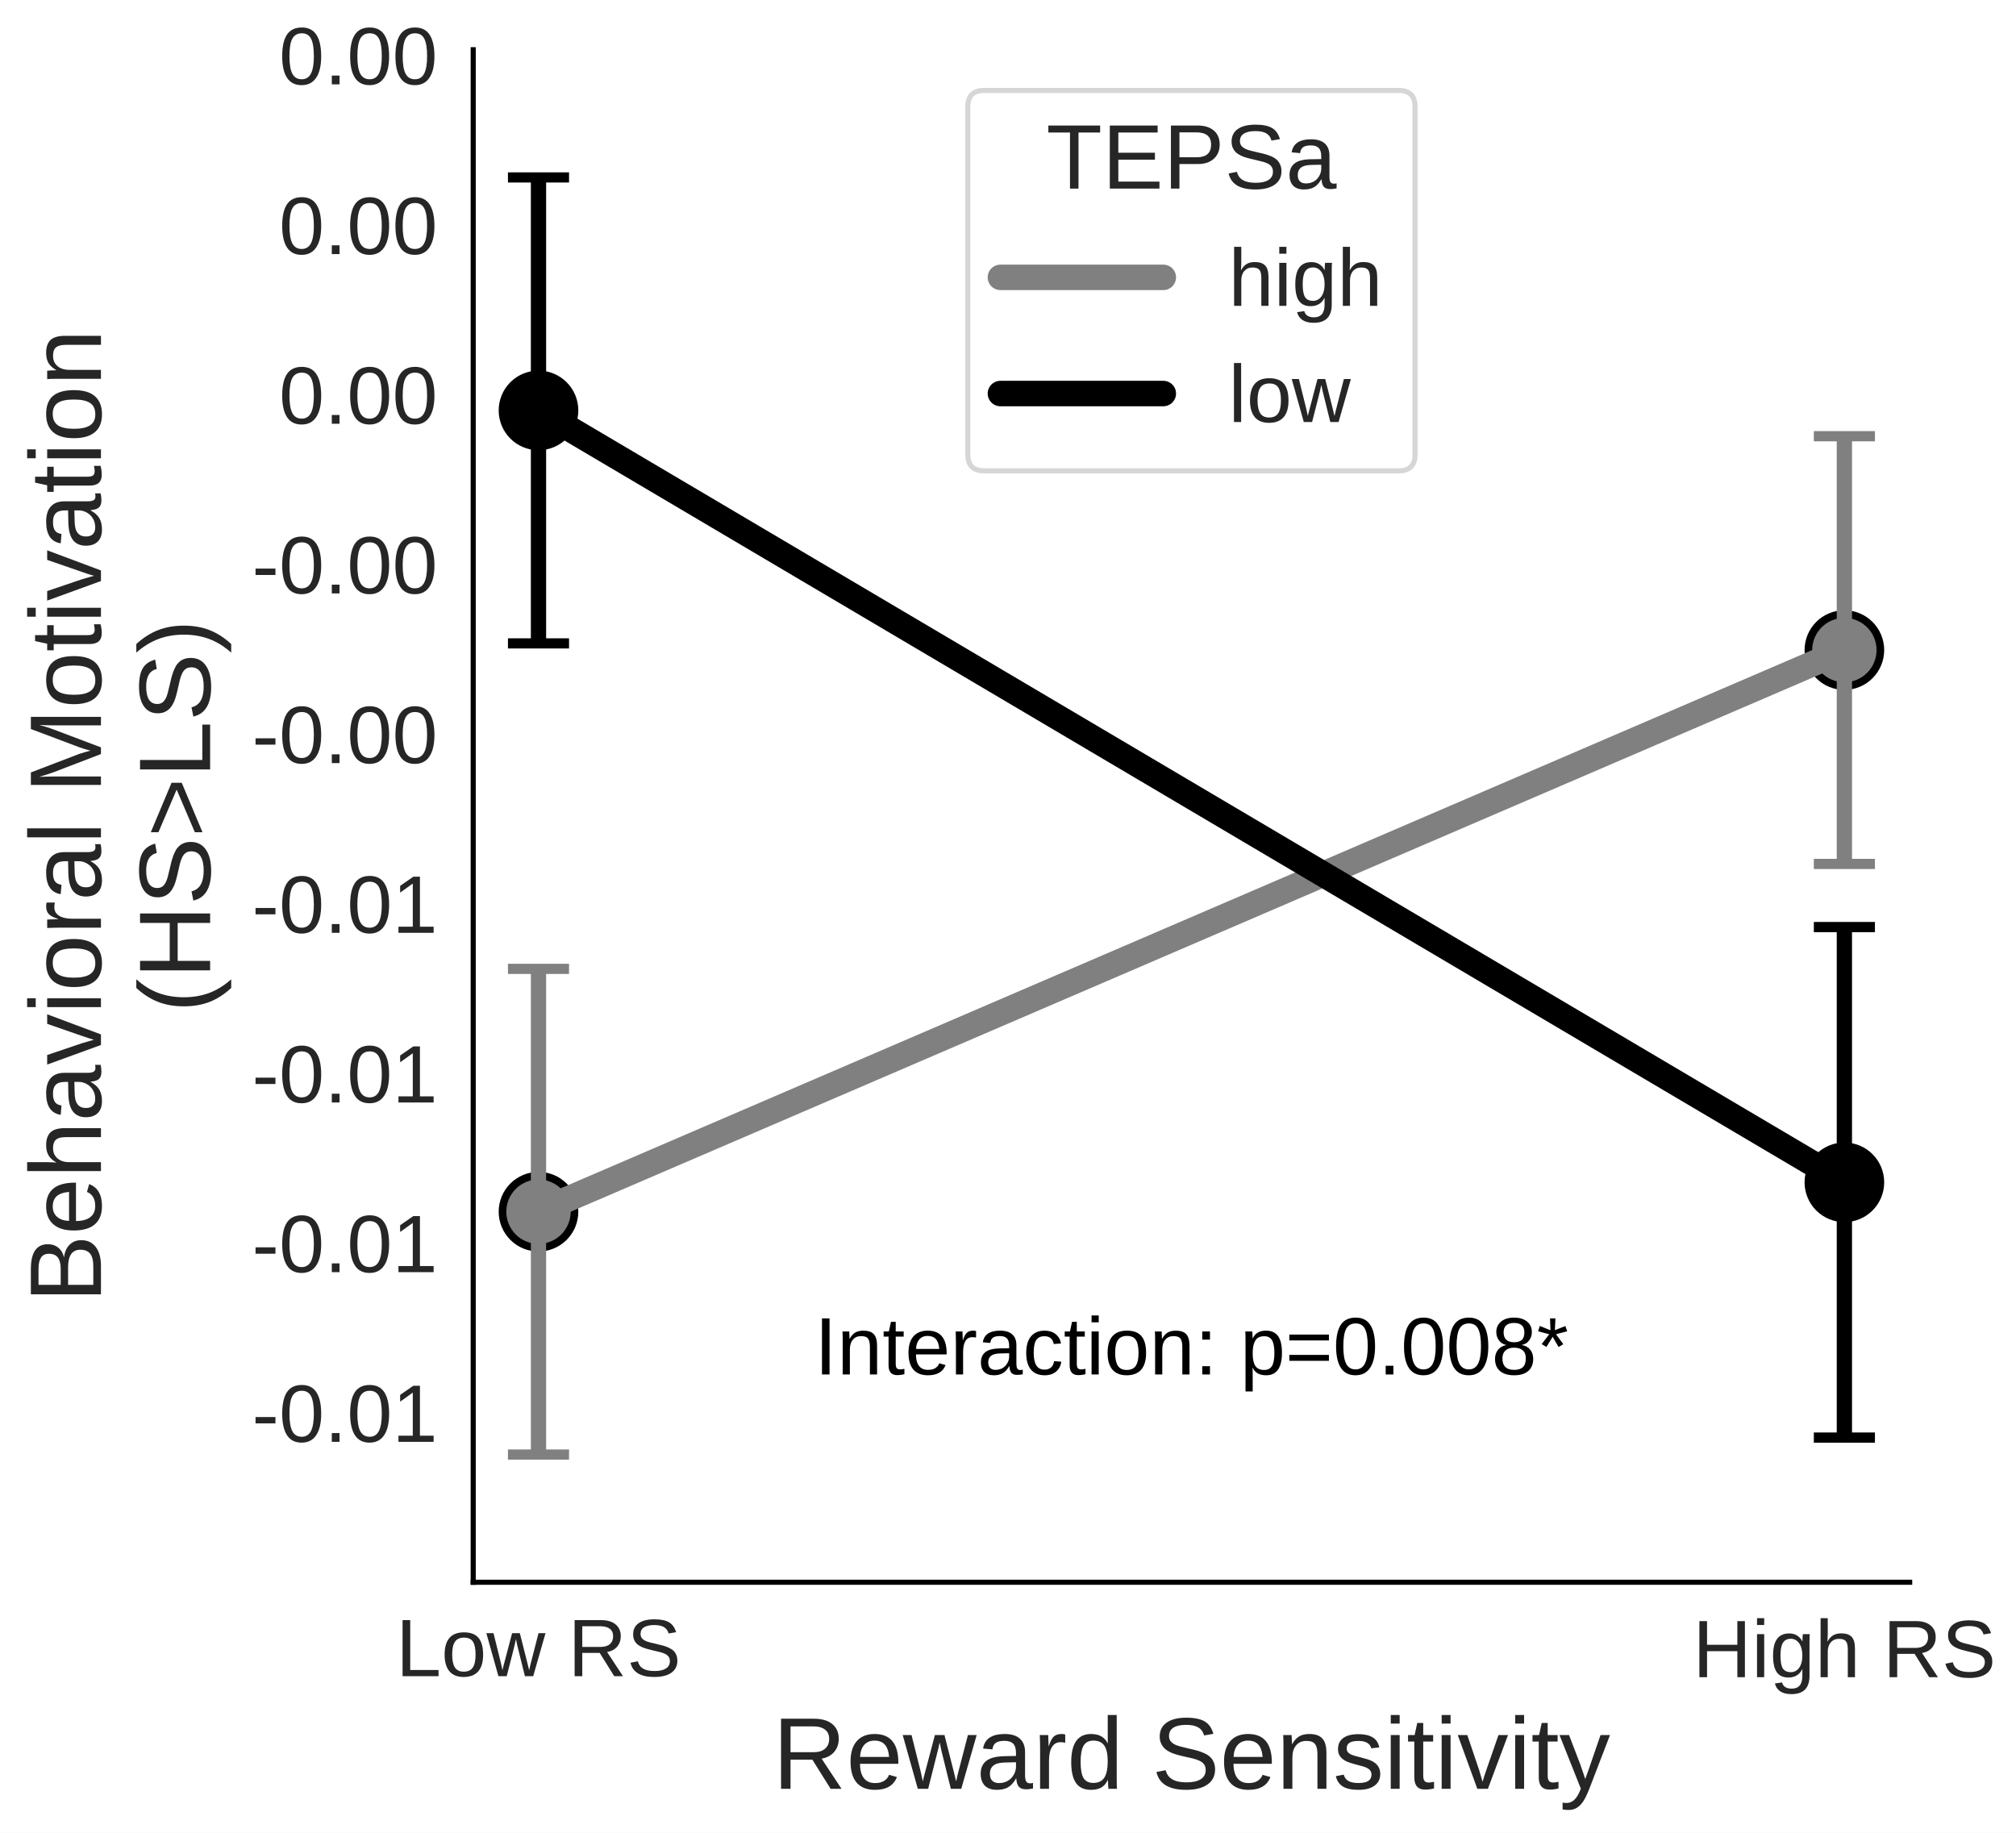
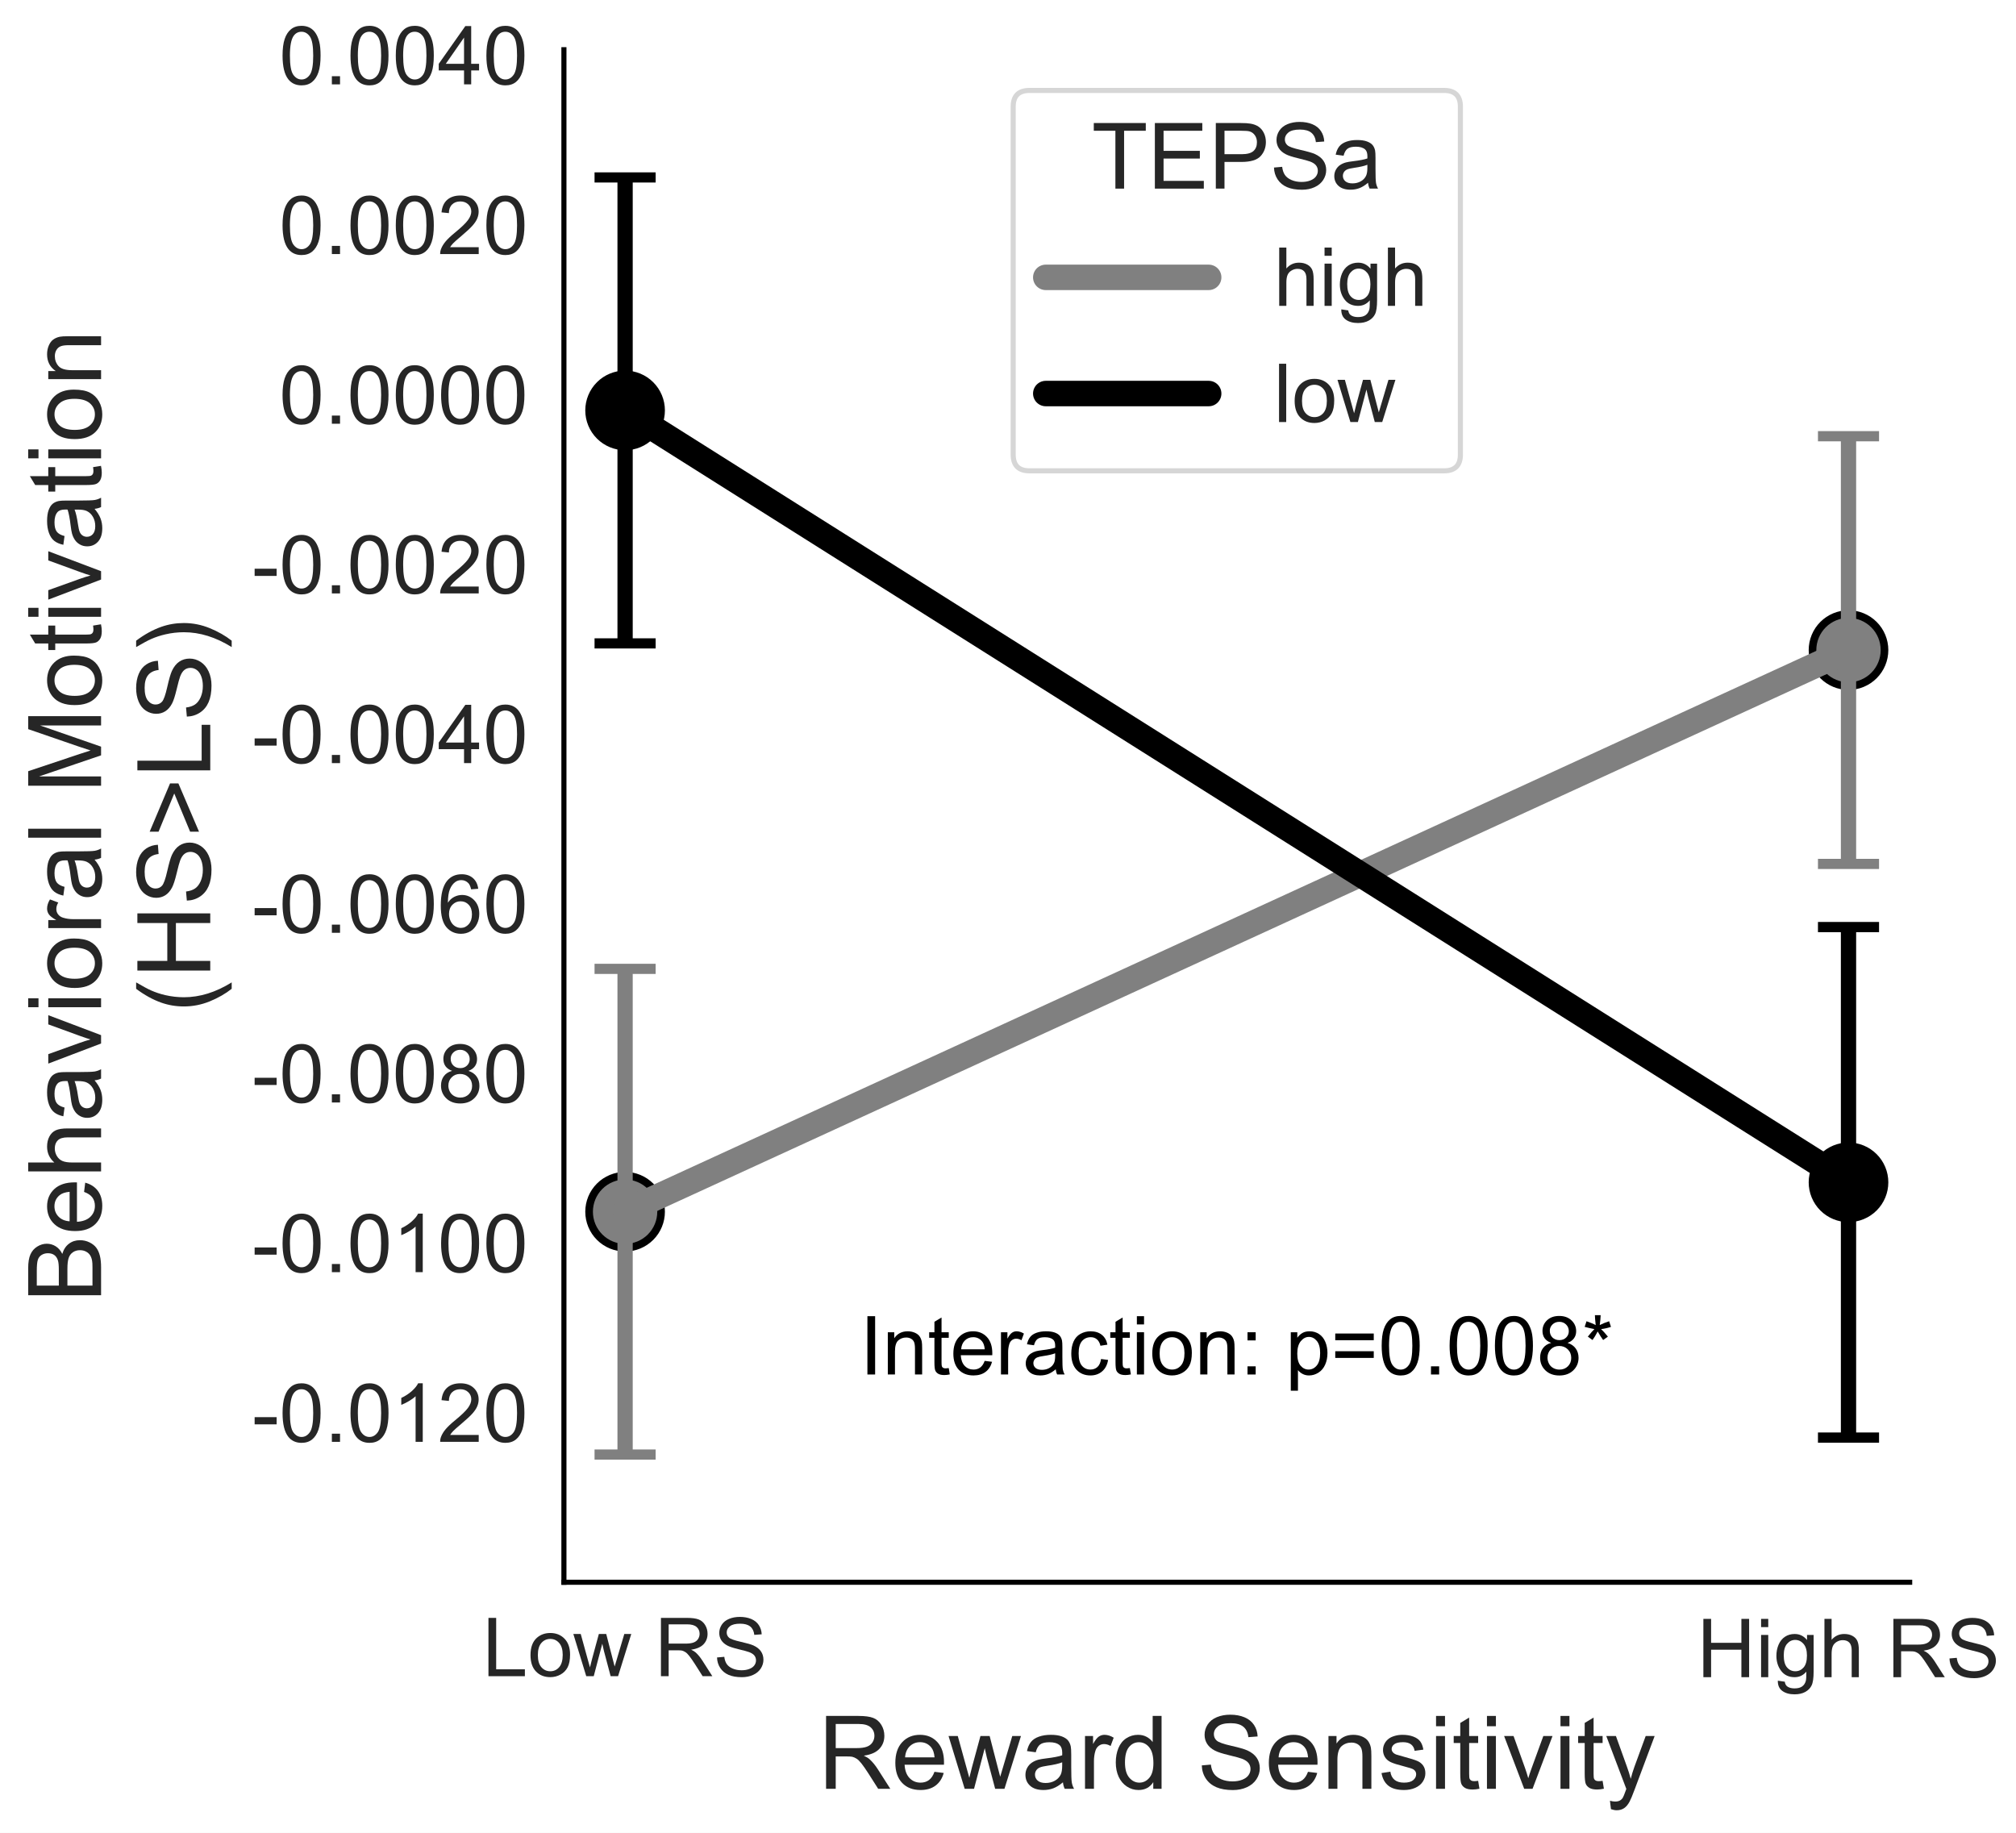
<svg xmlns="http://www.w3.org/2000/svg" xmlns:xlink="http://www.w3.org/1999/xlink" width="396pt" height="360pt" viewBox="0 0 396 360" version="1.1">
  <defs>
    <style type="text/css">*{stroke-linejoin: round; stroke-linecap: butt}</style>
  </defs>
  <g id="figure_1">
    <g id="patch_1">
      <path d="M 0 360  L 396 360  L 396 0  L 0 0  z " style="fill: #ffffff" />
    </g>
    <g id="axes_1">
      <g id="patch_2">
-         <path d="M 92.95 310.79  L 375.115 310.79  L 375.115 9.765  L 92.95 9.765  z " style="fill: #ffffff" />
+         <path d="M 110.77 310.79  L 375.115 310.79  L 375.115 9.765  L 110.77 9.765  z " style="fill: #ffffff" />
      </g>
      <g id="matplotlib.axis_1">
        <g id="xtick_1">
          <g id="text_1">
-             <text style="fill: #262626; font: 16px 'Arial', 'DejaVu Sans', 'Liberation Sans', 'Bitstream Vera Sans', sans-serif; text-anchor: middle" x="105.776" y="329.243" transform="rotate(-0 105.7757 329.2425)">Low RS</text>
+             <g style="fill: #262626" transform="translate(94.77443 329.2425) scale(0.16 -0.16)">
+               <defs>
+                 <path id="ArialMT-4c" d="M 469 0  L 469 4581  L 1075 4581  L 1075 541  L 3331 541  L 3331 0  L 469 0  z " transform="scale(0.015625)" />
+                 <path id="ArialMT-6f" d="M 213 1659  Q 213 2581 725 3025  Q 1153 3394 1769 3394  Q 2453 3394 2887 2945  Q 3322 2497 3322 1706  Q 3322 1066 3130 698  Q 2938 331 2570 128  Q 2203 -75 1769 -75  Q 1072 -75 642 372  Q 213 819 213 1659  z M 791 1659  Q 791 1022 1069 705  Q 1347 388 1769 388  Q 2188 388 2466 706  Q 2744 1025 2744 1678  Q 2744 2294 2464 2611  Q 2184 2928 1769 2928  Q 1347 2928 1069 2612  Q 791 2297 791 1659  z " transform="scale(0.015625)" />
+                 <path id="ArialMT-77" d="M 1034 0  L 19 3319  L 600 3319  L 1128 1403  L 1325 691  Q 1338 744 1497 1375  L 2025 3319  L 2603 3319  L 3100 1394  L 3266 759  L 3456 1400  L 4025 3319  L 4572 3319  L 3534 0  L 2950 0  L 2422 1988  L 2294 2553  L 1622 0  L 1034 0  z " transform="scale(0.015625)" />
+                 <path id="ArialMT-20" transform="scale(0.015625)" />
+                 <path id="ArialMT-52" d="M 503 0  L 503 4581  L 2534 4581  Q 3147 4581 3465 4457  Q 3784 4334 3975 4021  Q 4166 3709 4166 3331  Q 4166 2844 3850 2509  Q 3534 2175 2875 2084  Q 3116 1969 3241 1856  Q 3506 1613 3744 1247  L 4541 0  L 3778 0  L 3172 953  Q 2906 1366 2734 1584  Q 2563 1803 2427 1890  Q 2291 1978 2150 2013  Q 2047 2034 1813 2034  L 1109 2034  L 1109 0  L 503 0  z M 1109 2559  L 2413 2559  Q 2828 2559 3062 2645  Q 3297 2731 3419 2920  Q 3541 3109 3541 3331  Q 3541 3656 3305 3865  Q 3069 4075 2559 4075  L 1109 4075  L 1109 2559  z " transform="scale(0.015625)" />
+                 <path id="ArialMT-53" d="M 288 1472  L 859 1522  Q 900 1178 1048 958  Q 1197 738 1509 602  Q 1822 466 2213 466  Q 2559 466 2825 569  Q 3091 672 3220 851  Q 3350 1031 3350 1244  Q 3350 1459 3225 1620  Q 3100 1781 2813 1891  Q 2628 1963 1997 2114  Q 1366 2266 1113 2400  Q 784 2572 623 2826  Q 463 3081 463 3397  Q 463 3744 659 4045  Q 856 4347 1234 4503  Q 1613 4659 2075 4659  Q 2584 4659 2973 4495  Q 3363 4331 3572 4012  Q 3781 3694 3797 3291  L 3216 3247  Q 3169 3681 2898 3903  Q 2628 4125 2100 4125  Q 1550 4125 1298 3923  Q 1047 3722 1047 3438  Q 1047 3191 1225 3031  Q 1400 2872 2139 2705  Q 2878 2538 3153 2413  Q 3553 2228 3743 1945  Q 3934 1663 3934 1294  Q 3934 928 3725 604  Q 3516 281 3123 101  Q 2731 -78 2241 -78  Q 1619 -78 1198 103  Q 778 284 539 648  Q 300 1013 288 1472  z " transform="scale(0.015625)" />
+               </defs>
+               <use xlink:href="#ArialMT-4c" />
+               <use xlink:href="#ArialMT-6f" x="55.615" />
+               <use xlink:href="#ArialMT-77" x="111.23" />
+               <use xlink:href="#ArialMT-20" x="183.447" />
+               <use xlink:href="#ArialMT-52" x="211.23" />
+               <use xlink:href="#ArialMT-53" x="283.447" />
+             </g>
          </g>
        </g>
        <g id="xtick_2">
          <g id="text_2">
-             <text style="fill: #262626; font: 16px 'Arial', 'DejaVu Sans', 'Liberation Sans', 'Bitstream Vera Sans', sans-serif; text-anchor: middle" x="362.289" y="329.438" transform="rotate(-0 362.2893 329.4375)">High RS</text>
+             <g style="fill: #262626" transform="translate(333.3106 329.4375) scale(0.16 -0.16)">
+               <defs>
+                 <path id="ArialMT-48" d="M 513 0  L 513 4581  L 1119 4581  L 1119 2700  L 3500 2700  L 3500 4581  L 4106 4581  L 4106 0  L 3500 0  L 3500 2159  L 1119 2159  L 1119 0  L 513 0  z " transform="scale(0.015625)" />
+                 <path id="ArialMT-69" d="M 425 3934  L 425 4581  L 988 4581  L 988 3934  L 425 3934  z M 425 0  L 425 3319  L 988 3319  L 988 0  L 425 0  z " transform="scale(0.015625)" />
+                 <path id="ArialMT-67" d="M 319 -275  L 866 -356  Q 900 -609 1056 -725  Q 1266 -881 1628 -881  Q 2019 -881 2231 -725  Q 2444 -569 2519 -288  Q 2563 -116 2559 434  Q 2191 0 1641 0  Q 956 0 581 494  Q 206 988 206 1678  Q 206 2153 378 2554  Q 550 2956 876 3175  Q 1203 3394 1644 3394  Q 2231 3394 2613 2919  L 2613 3319  L 3131 3319  L 3131 450  Q 3131 -325 2973 -648  Q 2816 -972 2473 -1159  Q 2131 -1347 1631 -1347  Q 1038 -1347 672 -1080  Q 306 -813 319 -275  z M 784 1719  Q 784 1066 1043 766  Q 1303 466 1694 466  Q 2081 466 2343 764  Q 2606 1063 2606 1700  Q 2606 2309 2336 2618  Q 2066 2928 1684 2928  Q 1309 2928 1046 2623  Q 784 2319 784 1719  z " transform="scale(0.015625)" />
+                 <path id="ArialMT-68" d="M 422 0  L 422 4581  L 984 4581  L 984 2938  Q 1378 3394 1978 3394  Q 2347 3394 2619 3248  Q 2891 3103 3008 2847  Q 3125 2591 3125 2103  L 3125 0  L 2563 0  L 2563 2103  Q 2563 2525 2380 2717  Q 2197 2909 1863 2909  Q 1613 2909 1392 2779  Q 1172 2650 1078 2428  Q 984 2206 984 1816  L 984 0  L 422 0  z " transform="scale(0.015625)" />
+               </defs>
+               <use xlink:href="#ArialMT-48" />
+               <use xlink:href="#ArialMT-69" x="72.217" />
+               <use xlink:href="#ArialMT-67" x="94.434" />
+               <use xlink:href="#ArialMT-68" x="150.049" />
+               <use xlink:href="#ArialMT-20" x="205.664" />
+               <use xlink:href="#ArialMT-52" x="233.447" />
+               <use xlink:href="#ArialMT-53" x="305.664" />
+             </g>
          </g>
        </g>
        <g id="text_3">
-           <text style="fill: #262626; font: 20px 'Arial', 'DejaVu Sans', 'Liberation Sans', 'Bitstream Vera Sans', sans-serif; text-anchor: middle" x="234.032" y="351.364" transform="rotate(-0 234.0325 351.3644)">Reward Sensitivity</text>
+           <g style="fill: #262626" transform="translate(160.6941 351.3644) scale(0.2 -0.2)">
+             <defs>
+               <path id="ArialMT-65" d="M 2694 1069  L 3275 997  Q 3138 488 2766 206  Q 2394 -75 1816 -75  Q 1088 -75 661 373  Q 234 822 234 1631  Q 234 2469 665 2931  Q 1097 3394 1784 3394  Q 2450 3394 2872 2941  Q 3294 2488 3294 1666  Q 3294 1616 3291 1516  L 816 1516  Q 847 969 1125 678  Q 1403 388 1819 388  Q 2128 388 2347 550  Q 2566 713 2694 1069  z M 847 1978  L 2700 1978  Q 2663 2397 2488 2606  Q 2219 2931 1791 2931  Q 1403 2931 1139 2672  Q 875 2413 847 1978  z " transform="scale(0.015625)" />
+               <path id="ArialMT-61" d="M 2588 409  Q 2275 144 1986 34  Q 1697 -75 1366 -75  Q 819 -75 525 192  Q 231 459 231 875  Q 231 1119 342 1320  Q 453 1522 633 1644  Q 813 1766 1038 1828  Q 1203 1872 1538 1913  Q 2219 1994 2541 2106  Q 2544 2222 2544 2253  Q 2544 2597 2384 2738  Q 2169 2928 1744 2928  Q 1347 2928 1158 2789  Q 969 2650 878 2297  L 328 2372  Q 403 2725 575 2942  Q 747 3159 1072 3276  Q 1397 3394 1825 3394  Q 2250 3394 2515 3294  Q 2781 3194 2906 3042  Q 3031 2891 3081 2659  Q 3109 2516 3109 2141  L 3109 1391  Q 3109 606 3145 398  Q 3181 191 3288 0  L 2700 0  Q 2613 175 2588 409  z M 2541 1666  Q 2234 1541 1622 1453  Q 1275 1403 1131 1340  Q 988 1278 909 1158  Q 831 1038 831 891  Q 831 666 1001 516  Q 1172 366 1500 366  Q 1825 366 2078 508  Q 2331 650 2450 897  Q 2541 1088 2541 1459  L 2541 1666  z " transform="scale(0.015625)" />
+               <path id="ArialMT-72" d="M 416 0  L 416 3319  L 922 3319  L 922 2816  Q 1116 3169 1280 3281  Q 1444 3394 1641 3394  Q 1925 3394 2219 3213  L 2025 2691  Q 1819 2813 1613 2813  Q 1428 2813 1281 2702  Q 1134 2591 1072 2394  Q 978 2094 978 1738  L 978 0  L 416 0  z " transform="scale(0.015625)" />
+               <path id="ArialMT-64" d="M 2575 0  L 2575 419  Q 2259 -75 1647 -75  Q 1250 -75 917 144  Q 584 363 401 755  Q 219 1147 219 1656  Q 219 2153 384 2558  Q 550 2963 881 3178  Q 1213 3394 1622 3394  Q 1922 3394 2156 3267  Q 2391 3141 2538 2938  L 2538 4581  L 3097 4581  L 3097 0  L 2575 0  z M 797 1656  Q 797 1019 1065 703  Q 1334 388 1700 388  Q 2069 388 2326 689  Q 2584 991 2584 1609  Q 2584 2291 2321 2609  Q 2059 2928 1675 2928  Q 1300 2928 1048 2622  Q 797 2316 797 1656  z " transform="scale(0.015625)" />
+               <path id="ArialMT-6e" d="M 422 0  L 422 3319  L 928 3319  L 928 2847  Q 1294 3394 1984 3394  Q 2284 3394 2536 3286  Q 2788 3178 2913 3003  Q 3038 2828 3088 2588  Q 3119 2431 3119 2041  L 3119 0  L 2556 0  L 2556 2019  Q 2556 2363 2490 2533  Q 2425 2703 2258 2804  Q 2091 2906 1866 2906  Q 1506 2906 1245 2678  Q 984 2450 984 1813  L 984 0  L 422 0  z " transform="scale(0.015625)" />
+               <path id="ArialMT-73" d="M 197 991  L 753 1078  Q 800 744 1014 566  Q 1228 388 1613 388  Q 2000 388 2187 545  Q 2375 703 2375 916  Q 2375 1106 2209 1216  Q 2094 1291 1634 1406  Q 1016 1563 777 1677  Q 538 1791 414 1992  Q 291 2194 291 2438  Q 291 2659 392 2848  Q 494 3038 669 3163  Q 800 3259 1026 3326  Q 1253 3394 1513 3394  Q 1903 3394 2198 3281  Q 2494 3169 2634 2976  Q 2775 2784 2828 2463  L 2278 2388  Q 2241 2644 2061 2787  Q 1881 2931 1553 2931  Q 1166 2931 1000 2803  Q 834 2675 834 2503  Q 834 2394 903 2306  Q 972 2216 1119 2156  Q 1203 2125 1616 2013  Q 2213 1853 2448 1751  Q 2684 1650 2818 1456  Q 2953 1263 2953 975  Q 2953 694 2789 445  Q 2625 197 2315 61  Q 2006 -75 1616 -75  Q 969 -75 630 194  Q 291 463 197 991  z " transform="scale(0.015625)" />
+               <path id="ArialMT-74" d="M 1650 503  L 1731 6  Q 1494 -44 1306 -44  Q 1000 -44 831 53  Q 663 150 594 308  Q 525 466 525 972  L 525 2881  L 113 2881  L 113 3319  L 525 3319  L 525 4141  L 1084 4478  L 1084 3319  L 1650 3319  L 1650 2881  L 1084 2881  L 1084 941  Q 1084 700 1114 631  Q 1144 563 1211 522  Q 1278 481 1403 481  Q 1497 481 1650 503  z " transform="scale(0.015625)" />
+               <path id="ArialMT-76" d="M 1344 0  L 81 3319  L 675 3319  L 1388 1331  Q 1503 1009 1600 663  Q 1675 925 1809 1294  L 2547 3319  L 3125 3319  L 1869 0  L 1344 0  z " transform="scale(0.015625)" />
+               <path id="ArialMT-79" d="M 397 -1278  L 334 -750  Q 519 -800 656 -800  Q 844 -800 956 -737  Q 1069 -675 1141 -563  Q 1194 -478 1313 -144  Q 1328 -97 1363 -6  L 103 3319  L 709 3319  L 1400 1397  Q 1534 1031 1641 628  Q 1738 1016 1872 1384  L 2581 3319  L 3144 3319  L 1881 -56  Q 1678 -603 1566 -809  Q 1416 -1088 1222 -1217  Q 1028 -1347 759 -1347  Q 597 -1347 397 -1278  z " transform="scale(0.015625)" />
+             </defs>
+             <use xlink:href="#ArialMT-52" />
+             <use xlink:href="#ArialMT-65" x="72.217" />
+             <use xlink:href="#ArialMT-77" x="127.832" />
+             <use xlink:href="#ArialMT-61" x="200.049" />
+             <use xlink:href="#ArialMT-72" x="255.664" />
+             <use xlink:href="#ArialMT-64" x="288.965" />
+             <use xlink:href="#ArialMT-20" x="344.58" />
+             <use xlink:href="#ArialMT-53" x="372.363" />
+             <use xlink:href="#ArialMT-65" x="439.062" />
+             <use xlink:href="#ArialMT-6e" x="494.678" />
+             <use xlink:href="#ArialMT-73" x="550.293" />
+             <use xlink:href="#ArialMT-69" x="600.293" />
+             <use xlink:href="#ArialMT-74" x="622.51" />
+             <use xlink:href="#ArialMT-69" x="650.293" />
+             <use xlink:href="#ArialMT-76" x="672.51" />
+             <use xlink:href="#ArialMT-69" x="722.51" />
+             <use xlink:href="#ArialMT-74" x="744.727" />
+             <use xlink:href="#ArialMT-79" x="772.51" />
+           </g>
        </g>
      </g>
      <g id="matplotlib.axis_2">
        <g id="ytick_1">
          <g id="text_4">
-             <text style="fill: #262626; font: 16px 'Arial', 'DejaVu Sans', 'Liberation Sans', 'Bitstream Vera Sans', sans-serif; text-anchor: end" x="85.95" y="283.212" transform="rotate(-0 85.95 283.2122)">-0.01</text>
+             <g style="fill: #262626" transform="translate(49.51 283.2122) scale(0.16 -0.16)">
+               <defs>
+                 <path id="ArialMT-2d" d="M 203 1375  L 203 1941  L 1931 1941  L 1931 1375  L 203 1375  z " transform="scale(0.015625)" />
+                 <path id="ArialMT-30" d="M 266 2259  Q 266 3072 433 3567  Q 600 4063 929 4331  Q 1259 4600 1759 4600  Q 2128 4600 2406 4451  Q 2684 4303 2865 4023  Q 3047 3744 3150 3342  Q 3253 2941 3253 2259  Q 3253 1453 3087 958  Q 2922 463 2592 192  Q 2263 -78 1759 -78  Q 1097 -78 719 397  Q 266 969 266 2259  z M 844 2259  Q 844 1131 1108 757  Q 1372 384 1759 384  Q 2147 384 2411 759  Q 2675 1134 2675 2259  Q 2675 3391 2411 3762  Q 2147 4134 1753 4134  Q 1366 4134 1134 3806  Q 844 3388 844 2259  z " transform="scale(0.015625)" />
+                 <path id="ArialMT-2e" d="M 581 0  L 581 641  L 1222 641  L 1222 0  L 581 0  z " transform="scale(0.015625)" />
+                 <path id="ArialMT-31" d="M 2384 0  L 1822 0  L 1822 3584  Q 1619 3391 1289 3197  Q 959 3003 697 2906  L 697 3450  Q 1169 3672 1522 3987  Q 1875 4303 2022 4600  L 2384 4600  L 2384 0  z " transform="scale(0.015625)" />
+                 <path id="ArialMT-32" d="M 3222 541  L 3222 0  L 194 0  Q 188 203 259 391  Q 375 700 629 1000  Q 884 1300 1366 1694  Q 2113 2306 2375 2664  Q 2638 3022 2638 3341  Q 2638 3675 2398 3904  Q 2159 4134 1775 4134  Q 1369 4134 1125 3890  Q 881 3647 878 3216  L 300 3275  Q 359 3922 746 4261  Q 1134 4600 1788 4600  Q 2447 4600 2831 4234  Q 3216 3869 3216 3328  Q 3216 3053 3103 2787  Q 2991 2522 2730 2228  Q 2469 1934 1863 1422  Q 1356 997 1212 845  Q 1069 694 975 541  L 3222 541  z " transform="scale(0.015625)" />
+               </defs>
+               <use xlink:href="#ArialMT-2d" />
+               <use xlink:href="#ArialMT-30" x="33.301" />
+               <use xlink:href="#ArialMT-2e" x="88.916" />
+               <use xlink:href="#ArialMT-30" x="116.699" />
+               <use xlink:href="#ArialMT-31" x="172.314" />
+               <use xlink:href="#ArialMT-32" x="227.93" />
+               <use xlink:href="#ArialMT-30" x="283.545" />
+             </g>
          </g>
        </g>
        <g id="ytick_2">
          <g id="text_5">
-             <text style="fill: #262626; font: 16px 'Arial', 'DejaVu Sans', 'Liberation Sans', 'Bitstream Vera Sans', sans-serif; text-anchor: end" x="85.95" y="249.882" transform="rotate(-0 85.95 249.8821)">-0.01</text>
+             <g style="fill: #262626" transform="translate(49.51 249.8821) scale(0.16 -0.16)">
+               <use xlink:href="#ArialMT-2d" />
+               <use xlink:href="#ArialMT-30" x="33.301" />
+               <use xlink:href="#ArialMT-2e" x="88.916" />
+               <use xlink:href="#ArialMT-30" x="116.699" />
+               <use xlink:href="#ArialMT-31" x="172.314" />
+               <use xlink:href="#ArialMT-30" x="227.93" />
+               <use xlink:href="#ArialMT-30" x="283.545" />
+             </g>
          </g>
        </g>
        <g id="ytick_3">
          <g id="text_6">
-             <text style="fill: #262626; font: 16px 'Arial', 'DejaVu Sans', 'Liberation Sans', 'Bitstream Vera Sans', sans-serif; text-anchor: end" x="85.95" y="216.552" transform="rotate(-0 85.95 216.5521)">-0.01</text>
+             <g style="fill: #262626" transform="translate(49.51 216.5521) scale(0.16 -0.16)">
+               <defs>
+                 <path id="ArialMT-38" d="M 1131 2484  Q 781 2613 612 2850  Q 444 3088 444 3419  Q 444 3919 803 4259  Q 1163 4600 1759 4600  Q 2359 4600 2725 4251  Q 3091 3903 3091 3403  Q 3091 3084 2923 2848  Q 2756 2613 2416 2484  Q 2838 2347 3058 2040  Q 3278 1734 3278 1309  Q 3278 722 2862 322  Q 2447 -78 1769 -78  Q 1091 -78 675 323  Q 259 725 259 1325  Q 259 1772 486 2073  Q 713 2375 1131 2484  z M 1019 3438  Q 1019 3113 1228 2906  Q 1438 2700 1772 2700  Q 2097 2700 2305 2904  Q 2513 3109 2513 3406  Q 2513 3716 2298 3927  Q 2084 4138 1766 4138  Q 1444 4138 1231 3931  Q 1019 3725 1019 3438  z M 838 1322  Q 838 1081 952 856  Q 1066 631 1291 507  Q 1516 384 1775 384  Q 2178 384 2440 643  Q 2703 903 2703 1303  Q 2703 1709 2433 1975  Q 2163 2241 1756 2241  Q 1359 2241 1098 1978  Q 838 1716 838 1322  z " transform="scale(0.015625)" />
+               </defs>
+               <use xlink:href="#ArialMT-2d" />
+               <use xlink:href="#ArialMT-30" x="33.301" />
+               <use xlink:href="#ArialMT-2e" x="88.916" />
+               <use xlink:href="#ArialMT-30" x="116.699" />
+               <use xlink:href="#ArialMT-30" x="172.314" />
+               <use xlink:href="#ArialMT-38" x="227.93" />
+               <use xlink:href="#ArialMT-30" x="283.545" />
+             </g>
          </g>
        </g>
        <g id="ytick_4">
          <g id="text_7">
-             <text style="fill: #262626; font: 16px 'Arial', 'DejaVu Sans', 'Liberation Sans', 'Bitstream Vera Sans', sans-serif; text-anchor: end" x="85.95" y="183.222" transform="rotate(-0 85.95 183.222)">-0.01</text>
+             <g style="fill: #262626" transform="translate(49.51 183.222) scale(0.16 -0.16)">
+               <defs>
+                 <path id="ArialMT-36" d="M 3184 3459  L 2625 3416  Q 2550 3747 2413 3897  Q 2184 4138 1850 4138  Q 1581 4138 1378 3988  Q 1113 3794 959 3422  Q 806 3050 800 2363  Q 1003 2672 1297 2822  Q 1591 2972 1913 2972  Q 2475 2972 2870 2558  Q 3266 2144 3266 1488  Q 3266 1056 3080 686  Q 2894 316 2569 119  Q 2244 -78 1831 -78  Q 1128 -78 684 439  Q 241 956 241 2144  Q 241 3472 731 4075  Q 1159 4600 1884 4600  Q 2425 4600 2770 4297  Q 3116 3994 3184 3459  z M 888 1484  Q 888 1194 1011 928  Q 1134 663 1356 523  Q 1578 384 1822 384  Q 2178 384 2434 671  Q 2691 959 2691 1453  Q 2691 1928 2437 2201  Q 2184 2475 1800 2475  Q 1419 2475 1153 2201  Q 888 1928 888 1484  z " transform="scale(0.015625)" />
+               </defs>
+               <use xlink:href="#ArialMT-2d" />
+               <use xlink:href="#ArialMT-30" x="33.301" />
+               <use xlink:href="#ArialMT-2e" x="88.916" />
+               <use xlink:href="#ArialMT-30" x="116.699" />
+               <use xlink:href="#ArialMT-30" x="172.314" />
+               <use xlink:href="#ArialMT-36" x="227.93" />
+               <use xlink:href="#ArialMT-30" x="283.545" />
+             </g>
          </g>
        </g>
        <g id="ytick_5">
          <g id="text_8">
-             <text style="fill: #262626; font: 16px 'Arial', 'DejaVu Sans', 'Liberation Sans', 'Bitstream Vera Sans', sans-serif; text-anchor: end" x="85.95" y="149.892" transform="rotate(-0 85.95 149.892)">-0.00</text>
+             <g style="fill: #262626" transform="translate(49.51 149.892) scale(0.16 -0.16)">
+               <defs>
+                 <path id="ArialMT-34" d="M 2069 0  L 2069 1097  L 81 1097  L 81 1613  L 2172 4581  L 2631 4581  L 2631 1613  L 3250 1613  L 3250 1097  L 2631 1097  L 2631 0  L 2069 0  z M 2069 1613  L 2069 3678  L 634 1613  L 2069 1613  z " transform="scale(0.015625)" />
+               </defs>
+               <use xlink:href="#ArialMT-2d" />
+               <use xlink:href="#ArialMT-30" x="33.301" />
+               <use xlink:href="#ArialMT-2e" x="88.916" />
+               <use xlink:href="#ArialMT-30" x="116.699" />
+               <use xlink:href="#ArialMT-30" x="172.314" />
+               <use xlink:href="#ArialMT-34" x="227.93" />
+               <use xlink:href="#ArialMT-30" x="283.545" />
+             </g>
          </g>
        </g>
        <g id="ytick_6">
          <g id="text_9">
-             <text style="fill: #262626; font: 16px 'Arial', 'DejaVu Sans', 'Liberation Sans', 'Bitstream Vera Sans', sans-serif; text-anchor: end" x="85.95" y="116.562" transform="rotate(-0 85.95 116.5619)">-0.00</text>
+             <g style="fill: #262626" transform="translate(49.51 116.5619) scale(0.16 -0.16)">
+               <use xlink:href="#ArialMT-2d" />
+               <use xlink:href="#ArialMT-30" x="33.301" />
+               <use xlink:href="#ArialMT-2e" x="88.916" />
+               <use xlink:href="#ArialMT-30" x="116.699" />
+               <use xlink:href="#ArialMT-30" x="172.314" />
+               <use xlink:href="#ArialMT-32" x="227.93" />
+               <use xlink:href="#ArialMT-30" x="283.545" />
+             </g>
          </g>
        </g>
        <g id="ytick_7">
          <g id="text_10">
-             <text style="fill: #262626; font: 16px 'Arial', 'DejaVu Sans', 'Liberation Sans', 'Bitstream Vera Sans', sans-serif; text-anchor: end" x="85.95" y="83.232" transform="rotate(-0 85.95 83.23185)">0.00</text>
+             <g style="fill: #262626" transform="translate(54.8375 83.23185) scale(0.16 -0.16)">
+               <use xlink:href="#ArialMT-30" />
+               <use xlink:href="#ArialMT-2e" x="55.615" />
+               <use xlink:href="#ArialMT-30" x="83.398" />
+               <use xlink:href="#ArialMT-30" x="139.014" />
+               <use xlink:href="#ArialMT-30" x="194.629" />
+               <use xlink:href="#ArialMT-30" x="250.244" />
+             </g>
          </g>
        </g>
        <g id="ytick_8">
          <g id="text_11">
-             <text style="fill: #262626; font: 16px 'Arial', 'DejaVu Sans', 'Liberation Sans', 'Bitstream Vera Sans', sans-serif; text-anchor: end" x="85.95" y="49.902" transform="rotate(-0 85.95 49.90179)">0.00</text>
+             <g style="fill: #262626" transform="translate(54.8375 49.90179) scale(0.16 -0.16)">
+               <use xlink:href="#ArialMT-30" />
+               <use xlink:href="#ArialMT-2e" x="55.615" />
+               <use xlink:href="#ArialMT-30" x="83.398" />
+               <use xlink:href="#ArialMT-30" x="139.014" />
+               <use xlink:href="#ArialMT-32" x="194.629" />
+               <use xlink:href="#ArialMT-30" x="250.244" />
+             </g>
          </g>
        </g>
        <g id="ytick_9">
          <g id="text_12">
-             <text style="fill: #262626; font: 16px 'Arial', 'DejaVu Sans', 'Liberation Sans', 'Bitstream Vera Sans', sans-serif; text-anchor: end" x="85.95" y="16.572" transform="rotate(-0 85.95 16.57173)">0.00</text>
+             <g style="fill: #262626" transform="translate(54.8375 16.57173) scale(0.16 -0.16)">
+               <use xlink:href="#ArialMT-30" />
+               <use xlink:href="#ArialMT-2e" x="55.615" />
+               <use xlink:href="#ArialMT-30" x="83.398" />
+               <use xlink:href="#ArialMT-30" x="139.014" />
+               <use xlink:href="#ArialMT-34" x="194.629" />
+               <use xlink:href="#ArialMT-30" x="250.244" />
+             </g>
          </g>
        </g>
        <g id="text_13">
-           <text style="fill: #262626; font: 20px 'Arial', 'DejaVu Sans', 'Liberation Sans', 'Bitstream Vera Sans', sans-serif" transform="translate(19.82937 255.8777) rotate(-90)">Behavioral Motivation</text>
-           <text style="fill: #262626; font: 20px 'Arial', 'DejaVu Sans', 'Liberation Sans', 'Bitstream Vera Sans', sans-serif" transform="translate(41.27562 198.9012) rotate(-90)">(HS&gt;LS)</text>
+           <g style="fill: #262626" transform="translate(19.85438 255.8777) rotate(-90) scale(0.2 -0.2)">
+             <defs>
+               <path id="ArialMT-42" d="M 469 0  L 469 4581  L 2188 4581  Q 2713 4581 3030 4442  Q 3347 4303 3526 4014  Q 3706 3725 3706 3409  Q 3706 3116 3547 2856  Q 3388 2597 3066 2438  Q 3481 2316 3704 2022  Q 3928 1728 3928 1328  Q 3928 1006 3792 729  Q 3656 453 3456 303  Q 3256 153 2954 76  Q 2653 0 2216 0  L 469 0  z M 1075 2656  L 2066 2656  Q 2469 2656 2644 2709  Q 2875 2778 2992 2937  Q 3109 3097 3109 3338  Q 3109 3566 3000 3739  Q 2891 3913 2687 3977  Q 2484 4041 1991 4041  L 1075 4041  L 1075 2656  z M 1075 541  L 2216 541  Q 2509 541 2628 563  Q 2838 600 2978 687  Q 3119 775 3209 942  Q 3300 1109 3300 1328  Q 3300 1584 3169 1773  Q 3038 1963 2805 2039  Q 2572 2116 2134 2116  L 1075 2116  L 1075 541  z " transform="scale(0.015625)" />
+               <path id="ArialMT-6c" d="M 409 0  L 409 4581  L 972 4581  L 972 0  L 409 0  z " transform="scale(0.015625)" />
+               <path id="ArialMT-4d" d="M 475 0  L 475 4581  L 1388 4581  L 2472 1338  Q 2622 884 2691 659  Q 2769 909 2934 1394  L 4031 4581  L 4847 4581  L 4847 0  L 4263 0  L 4263 3834  L 2931 0  L 2384 0  L 1059 3900  L 1059 0  L 475 0  z " transform="scale(0.015625)" />
+             </defs>
+             <use xlink:href="#ArialMT-42" />
+             <use xlink:href="#ArialMT-65" x="66.699" />
+             <use xlink:href="#ArialMT-68" x="122.314" />
+             <use xlink:href="#ArialMT-61" x="177.93" />
+             <use xlink:href="#ArialMT-76" x="233.545" />
+             <use xlink:href="#ArialMT-69" x="283.545" />
+             <use xlink:href="#ArialMT-6f" x="305.762" />
+             <use xlink:href="#ArialMT-72" x="361.377" />
+             <use xlink:href="#ArialMT-61" x="394.678" />
+             <use xlink:href="#ArialMT-6c" x="450.293" />
+             <use xlink:href="#ArialMT-20" x="472.51" />
+             <use xlink:href="#ArialMT-4d" x="500.293" />
+             <use xlink:href="#ArialMT-6f" x="583.594" />
+             <use xlink:href="#ArialMT-74" x="639.209" />
+             <use xlink:href="#ArialMT-69" x="666.992" />
+             <use xlink:href="#ArialMT-76" x="689.209" />
+             <use xlink:href="#ArialMT-61" x="739.209" />
+             <use xlink:href="#ArialMT-74" x="794.824" />
+             <use xlink:href="#ArialMT-69" x="822.607" />
+             <use xlink:href="#ArialMT-6f" x="844.824" />
+             <use xlink:href="#ArialMT-6e" x="900.439" />
+           </g>
+           <g style="fill: #262626" transform="translate(41.30062 198.9012) rotate(-90) scale(0.2 -0.2)">
+             <defs>
+               <path id="ArialMT-28" d="M 1497 -1347  Q 1031 -759 709 28  Q 388 816 388 1659  Q 388 2403 628 3084  Q 909 3875 1497 4659  L 1900 4659  Q 1522 4009 1400 3731  Q 1209 3300 1100 2831  Q 966 2247 966 1656  Q 966 153 1900 -1347  L 1497 -1347  z " transform="scale(0.015625)" />
+               <path id="ArialMT-3e" d="M 3384 2003  L 350 706  L 350 1266  L 2753 2263  L 350 3250  L 350 3809  L 3384 2528  L 3384 2003  z " transform="scale(0.015625)" />
+               <path id="ArialMT-29" d="M 791 -1347  L 388 -1347  Q 1322 153 1322 1656  Q 1322 2244 1188 2822  Q 1081 3291 891 3722  Q 769 4003 388 4659  L 791 4659  Q 1378 3875 1659 3084  Q 1900 2403 1900 1659  Q 1900 816 1576 28  Q 1253 -759 791 -1347  z " transform="scale(0.015625)" />
+             </defs>
+             <use xlink:href="#ArialMT-28" />
+             <use xlink:href="#ArialMT-48" x="33.301" />
+             <use xlink:href="#ArialMT-53" x="105.518" />
+             <use xlink:href="#ArialMT-3e" x="172.217" />
+             <use xlink:href="#ArialMT-4c" x="230.615" />
+             <use xlink:href="#ArialMT-53" x="286.23" />
+             <use xlink:href="#ArialMT-29" x="352.93" />
+           </g>
        </g>
      </g>
      <g id="PathCollection_1">
        <defs>
-           <path id="mfcd8eb221e" d="M 0 7.071  C 1.875 7.071 3.674 6.326 5 5  C 6.326 3.674 7.071 1.875 7.071 0  C 7.071 -1.875 6.326 -3.674 5 -5  C 3.674 -6.326 1.875 -7.071 0 -7.071  C -1.875 -7.071 -3.674 -6.326 -5 -5  C -6.326 -3.674 -7.071 -1.875 -7.071 0  C -7.071 1.875 -6.326 3.674 -5 5  C -3.674 6.326 -1.875 7.071 0 7.071  z " style="stroke: #000000; stroke-width: 1.5" />
+           <path id="m8a9fe414ca" d="M 0 7.071  C 1.875 7.071 3.674 6.326 5 5  C 6.326 3.674 7.071 1.875 7.071 0  C 7.071 -1.875 6.326 -3.674 5 -5  C 3.674 -6.326 1.875 -7.071 0 -7.071  C -1.875 -7.071 -3.674 -6.326 -5 -5  C -6.326 -3.674 -7.071 -1.875 -7.071 0  C -7.071 1.875 -6.326 3.674 -5 5  C -3.674 6.326 -1.875 7.071 0 7.071  z " style="stroke: #000000; stroke-width: 1.5" />
        </defs>
-         <g clip-path="url(#p44f34eb6af)">
-           <use xlink:href="#mfcd8eb221e" x="105.776" y="238.007" style="fill: #808080; stroke: #000000; stroke-width: 1.5" />
-           <use xlink:href="#mfcd8eb221e" x="362.289" y="127.69" style="fill: #808080; stroke: #000000; stroke-width: 1.5" />
+         <g clip-path="url(#pf58bd762aa)">
+           <use xlink:href="#m8a9fe414ca" x="122.786" y="238.007" style="fill: #808080; stroke: #000000; stroke-width: 1.5" />
+           <use xlink:href="#m8a9fe414ca" x="363.099" y="127.69" style="fill: #808080; stroke: #000000; stroke-width: 1.5" />
        </g>
      </g>
      <g id="PathCollection_2">
        <defs>
-           <path id="m36112969a6" d="M 0 7.071  C 1.875 7.071 3.674 6.326 5 5  C 6.326 3.674 7.071 1.875 7.071 0  C 7.071 -1.875 6.326 -3.674 5 -5  C 3.674 -6.326 1.875 -7.071 0 -7.071  C -1.875 -7.071 -3.674 -6.326 -5 -5  C -6.326 -3.674 -7.071 -1.875 -7.071 0  C -7.071 1.875 -6.326 3.674 -5 5  C -3.674 6.326 -1.875 7.071 0 7.071  z " style="stroke: #000000; stroke-width: 1.5" />
+           <path id="mc0c9c16a11" d="M 0 7.071  C 1.875 7.071 3.674 6.326 5 5  C 6.326 3.674 7.071 1.875 7.071 0  C 7.071 -1.875 6.326 -3.674 5 -5  C 3.674 -6.326 1.875 -7.071 0 -7.071  C -1.875 -7.071 -3.674 -6.326 -5 -5  C -6.326 -3.674 -7.071 -1.875 -7.071 0  C -7.071 1.875 -6.326 3.674 -5 5  C -3.674 6.326 -1.875 7.071 0 7.071  z " style="stroke: #000000; stroke-width: 1.5" />
        </defs>
-         <g clip-path="url(#p44f34eb6af)">
-           <use xlink:href="#m36112969a6" x="105.776" y="80.613" style="stroke: #000000; stroke-width: 1.5" />
-           <use xlink:href="#m36112969a6" x="362.289" y="232.235" style="stroke: #000000; stroke-width: 1.5" />
+         <g clip-path="url(#pf58bd762aa)">
+           <use xlink:href="#mc0c9c16a11" x="122.786" y="80.613" style="stroke: #000000; stroke-width: 1.5" />
+           <use xlink:href="#mc0c9c16a11" x="363.099" y="232.235" style="stroke: #000000; stroke-width: 1.5" />
        </g>
      </g>
      <g id="line2d_1">
-         <path d="M 105.776 238.007  L 362.289 127.69  " clip-path="url(#p44f34eb6af)" style="fill: none; stroke: #808080; stroke-width: 5; stroke-linecap: round" />
+         <path d="M 122.786 238.007  L 363.099 127.69  " clip-path="url(#pf58bd762aa)" style="fill: none; stroke: #808080; stroke-width: 5; stroke-linecap: round" />
      </g>
      <g id="LineCollection_1">
-         <path d="M 105.776 285.705  L 105.776 190.309  " clip-path="url(#p44f34eb6af)" style="fill: none; stroke: #808080; stroke-width: 3" />
-         <path d="M 362.289 169.697  L 362.289 85.683  " clip-path="url(#p44f34eb6af)" style="fill: none; stroke: #808080; stroke-width: 3" />
+         <path d="M 122.786 285.705  L 122.786 190.309  " clip-path="url(#pf58bd762aa)" style="fill: none; stroke: #808080; stroke-width: 3" />
+         <path d="M 363.099 169.697  L 363.099 85.683  " clip-path="url(#pf58bd762aa)" style="fill: none; stroke: #808080; stroke-width: 3" />
      </g>
      <g id="line2d_2">
        <defs>
-           <path id="m700dc5bb19" d="M 6 0  L -6 -0  " style="stroke: #808080; stroke-width: 2" />
+           <path id="m7a3a9dc9a6" d="M 6 0  L -6 -0  " style="stroke: #808080; stroke-width: 2" />
        </defs>
-         <g clip-path="url(#p44f34eb6af)">
-           <use xlink:href="#m700dc5bb19" x="105.776" y="285.705" style="fill: #808080; stroke: #808080; stroke-width: 2" />
-           <use xlink:href="#m700dc5bb19" x="362.289" y="169.697" style="fill: #808080; stroke: #808080; stroke-width: 2" />
+         <g clip-path="url(#pf58bd762aa)">
+           <use xlink:href="#m7a3a9dc9a6" x="122.786" y="285.705" style="fill: #808080; stroke: #808080; stroke-width: 2" />
+           <use xlink:href="#m7a3a9dc9a6" x="363.099" y="169.697" style="fill: #808080; stroke: #808080; stroke-width: 2" />
        </g>
      </g>
      <g id="line2d_3">
-         <g clip-path="url(#p44f34eb6af)">
-           <use xlink:href="#m700dc5bb19" x="105.776" y="190.309" style="fill: #808080; stroke: #808080; stroke-width: 2" />
-           <use xlink:href="#m700dc5bb19" x="362.289" y="85.683" style="fill: #808080; stroke: #808080; stroke-width: 2" />
+         <g clip-path="url(#pf58bd762aa)">
+           <use xlink:href="#m7a3a9dc9a6" x="122.786" y="190.309" style="fill: #808080; stroke: #808080; stroke-width: 2" />
+           <use xlink:href="#m7a3a9dc9a6" x="363.099" y="85.683" style="fill: #808080; stroke: #808080; stroke-width: 2" />
        </g>
      </g>
      <g id="line2d_4">
-         <path d="M 105.776 80.613  L 362.289 232.235  " clip-path="url(#p44f34eb6af)" style="fill: none; stroke: #000000; stroke-width: 5; stroke-linecap: round" />
+         <path d="M 122.786 80.613  L 363.099 232.235  " clip-path="url(#pf58bd762aa)" style="fill: none; stroke: #000000; stroke-width: 5; stroke-linecap: round" />
      </g>
      <g id="LineCollection_2">
-         <path d="M 105.776 126.374  L 105.776 34.851  " clip-path="url(#p44f34eb6af)" style="fill: none; stroke: #000000; stroke-width: 3" />
-         <path d="M 362.289 282.374  L 362.289 182.096  " clip-path="url(#p44f34eb6af)" style="fill: none; stroke: #000000; stroke-width: 3" />
+         <path d="M 122.786 126.374  L 122.786 34.851  " clip-path="url(#pf58bd762aa)" style="fill: none; stroke: #000000; stroke-width: 3" />
+         <path d="M 363.099 282.374  L 363.099 182.096  " clip-path="url(#pf58bd762aa)" style="fill: none; stroke: #000000; stroke-width: 3" />
      </g>
      <g id="line2d_5">
        <defs>
-           <path id="me066af705a" d="M 6 0  L -6 -0  " style="stroke: #000000; stroke-width: 2" />
+           <path id="mf21846f176" d="M 6 0  L -6 -0  " style="stroke: #000000; stroke-width: 2" />
        </defs>
-         <g clip-path="url(#p44f34eb6af)">
-           <use xlink:href="#me066af705a" x="105.776" y="126.374" style="stroke: #000000; stroke-width: 2" />
-           <use xlink:href="#me066af705a" x="362.289" y="282.374" style="stroke: #000000; stroke-width: 2" />
+         <g clip-path="url(#pf58bd762aa)">
+           <use xlink:href="#mf21846f176" x="122.786" y="126.374" style="stroke: #000000; stroke-width: 2" />
+           <use xlink:href="#mf21846f176" x="363.099" y="282.374" style="stroke: #000000; stroke-width: 2" />
        </g>
      </g>
      <g id="line2d_6">
-         <g clip-path="url(#p44f34eb6af)">
-           <use xlink:href="#me066af705a" x="105.776" y="34.851" style="stroke: #000000; stroke-width: 2" />
-           <use xlink:href="#me066af705a" x="362.289" y="182.096" style="stroke: #000000; stroke-width: 2" />
+         <g clip-path="url(#pf58bd762aa)">
+           <use xlink:href="#mf21846f176" x="122.786" y="34.851" style="stroke: #000000; stroke-width: 2" />
+           <use xlink:href="#mf21846f176" x="363.099" y="182.096" style="stroke: #000000; stroke-width: 2" />
        </g>
      </g>
      <g id="patch_3">
-         <path d="M 92.95 310.79  L 92.95 9.765  " style="fill: none; stroke: #000000; stroke-linejoin: miter; stroke-linecap: square" />
+         <path d="M 110.77 310.79  L 110.77 9.765  " style="fill: none; stroke: #000000; stroke-linejoin: miter; stroke-linecap: square" />
      </g>
      <g id="patch_4">
-         <path d="M 92.95 310.79  L 375.115 310.79  " style="fill: none; stroke: #000000; stroke-linejoin: miter; stroke-linecap: square" />
+         <path d="M 110.77 310.79  L 375.115 310.79  " style="fill: none; stroke: #000000; stroke-linejoin: miter; stroke-linecap: square" />
      </g>
      <g id="text_14">
-         <text style="font: 16px 'Arial', 'DejaVu Sans', 'Liberation Sans', 'Bitstream Vera Sans', sans-serif; text-anchor: middle" x="234.032" y="269.982" transform="rotate(-0 234.0325 269.9819)">Interaction: p=0.008*</text>
+         <g transform="translate(168.8925 269.9819) scale(0.16 -0.16)">
+           <defs>
+             <path id="ArialMT-49" d="M 597 0  L 597 4581  L 1203 4581  L 1203 0  L 597 0  z " transform="scale(0.015625)" />
+             <path id="ArialMT-63" d="M 2588 1216  L 3141 1144  Q 3050 572 2676 248  Q 2303 -75 1759 -75  Q 1078 -75 664 370  Q 250 816 250 1647  Q 250 2184 428 2587  Q 606 2991 970 3192  Q 1334 3394 1763 3394  Q 2303 3394 2647 3120  Q 2991 2847 3088 2344  L 2541 2259  Q 2463 2594 2264 2762  Q 2066 2931 1784 2931  Q 1359 2931 1093 2626  Q 828 2322 828 1663  Q 828 994 1084 691  Q 1341 388 1753 388  Q 2084 388 2306 591  Q 2528 794 2588 1216  z " transform="scale(0.015625)" />
+             <path id="ArialMT-3a" d="M 578 2678  L 578 3319  L 1219 3319  L 1219 2678  L 578 2678  z M 578 0  L 578 641  L 1219 641  L 1219 0  L 578 0  z " transform="scale(0.015625)" />
+             <path id="ArialMT-70" d="M 422 -1272  L 422 3319  L 934 3319  L 934 2888  Q 1116 3141 1344 3267  Q 1572 3394 1897 3394  Q 2322 3394 2647 3175  Q 2972 2956 3137 2557  Q 3303 2159 3303 1684  Q 3303 1175 3120 767  Q 2938 359 2589 142  Q 2241 -75 1856 -75  Q 1575 -75 1351 44  Q 1128 163 984 344  L 984 -1272  L 422 -1272  z M 931 1641  Q 931 1000 1190 694  Q 1450 388 1819 388  Q 2194 388 2461 705  Q 2728 1022 2728 1688  Q 2728 2322 2467 2637  Q 2206 2953 1844 2953  Q 1484 2953 1207 2617  Q 931 2281 931 1641  z " transform="scale(0.015625)" />
+             <path id="ArialMT-3d" d="M 3381 2694  L 356 2694  L 356 3219  L 3381 3219  L 3381 2694  z M 3381 1303  L 356 1303  L 356 1828  L 3381 1828  L 3381 1303  z " transform="scale(0.015625)" />
+             <path id="ArialMT-2a" d="M 200 3741  L 344 4184  Q 841 4009 1066 3881  Q 1006 4447 1003 4659  L 1456 4659  Q 1447 4350 1384 3884  Q 1706 4047 2122 4184  L 2266 3741  Q 1869 3609 1488 3566  Q 1678 3400 2025 2975  L 1650 2709  Q 1469 2956 1222 3381  Q 991 2941 816 2709  L 447 2975  Q 809 3422 966 3566  Q 563 3644 200 3741  z " transform="scale(0.015625)" />
+           </defs>
+           <use xlink:href="#ArialMT-49" />
+           <use xlink:href="#ArialMT-6e" x="27.783" />
+           <use xlink:href="#ArialMT-74" x="83.398" />
+           <use xlink:href="#ArialMT-65" x="111.182" />
+           <use xlink:href="#ArialMT-72" x="166.797" />
+           <use xlink:href="#ArialMT-61" x="200.098" />
+           <use xlink:href="#ArialMT-63" x="255.713" />
+           <use xlink:href="#ArialMT-74" x="305.713" />
+           <use xlink:href="#ArialMT-69" x="333.496" />
+           <use xlink:href="#ArialMT-6f" x="355.713" />
+           <use xlink:href="#ArialMT-6e" x="411.328" />
+           <use xlink:href="#ArialMT-3a" x="466.943" />
+           <use xlink:href="#ArialMT-20" x="494.727" />
+           <use xlink:href="#ArialMT-70" x="522.51" />
+           <use xlink:href="#ArialMT-3d" x="578.125" />
+           <use xlink:href="#ArialMT-30" x="636.523" />
+           <use xlink:href="#ArialMT-2e" x="692.139" />
+           <use xlink:href="#ArialMT-30" x="719.922" />
+           <use xlink:href="#ArialMT-30" x="775.537" />
+           <use xlink:href="#ArialMT-38" x="831.152" />
+           <use xlink:href="#ArialMT-2a" x="886.768" />
+         </g>
      </g>
      <g id="legend_1">
        <g id="patch_5">
-           <path d="M 193.309 92.48  L 274.756 92.48  Q 277.956 92.48 277.956 89.28  L 277.956 20.965  Q 277.956 17.765 274.756 17.765  L 193.309 17.765  Q 190.109 17.765 190.109 20.965  L 190.109 89.28  Q 190.109 92.48 193.309 92.48  z " style="fill: #ffffff; opacity: 0.8; stroke: #cccccc; stroke-linejoin: miter" />
+           <path d="M 202.219 92.48  L 283.666 92.48  Q 286.866 92.48 286.866 89.28  L 286.866 20.965  Q 286.866 17.765 283.666 17.765  L 202.219 17.765  Q 199.019 17.765 199.019 20.965  L 199.019 89.28  Q 199.019 92.48 202.219 92.48  z " style="fill: #ffffff; opacity: 0.8; stroke: #cccccc; stroke-linejoin: miter" />
        </g>
        <g id="text_15">
-           <text style="fill: #262626; font: 18px 'Arial', 'DejaVu Sans', 'Liberation Sans', 'Bitstream Vera Sans', sans-serif; text-anchor: start" x="205.521" y="37.05" transform="rotate(-0 205.5208 37.04953)">TEPSa</text>
+           <g style="fill: #262626" transform="translate(214.4308 37.04953) scale(0.18 -0.18)">
+             <defs>
+               <path id="ArialMT-54" d="M 1659 0  L 1659 4041  L 150 4041  L 150 4581  L 3781 4581  L 3781 4041  L 2266 4041  L 2266 0  L 1659 0  z " transform="scale(0.015625)" />
+               <path id="ArialMT-45" d="M 506 0  L 506 4581  L 3819 4581  L 3819 4041  L 1113 4041  L 1113 2638  L 3647 2638  L 3647 2100  L 1113 2100  L 1113 541  L 3925 541  L 3925 0  L 506 0  z " transform="scale(0.015625)" />
+               <path id="ArialMT-50" d="M 494 0  L 494 4581  L 2222 4581  Q 2678 4581 2919 4538  Q 3256 4481 3484 4323  Q 3713 4166 3852 3881  Q 3991 3597 3991 3256  Q 3991 2672 3619 2267  Q 3247 1863 2275 1863  L 1100 1863  L 1100 0  L 494 0  z M 1100 2403  L 2284 2403  Q 2872 2403 3119 2622  Q 3366 2841 3366 3238  Q 3366 3525 3220 3729  Q 3075 3934 2838 4000  Q 2684 4041 2272 4041  L 1100 4041  L 1100 2403  z " transform="scale(0.015625)" />
+             </defs>
+             <use xlink:href="#ArialMT-54" />
+             <use xlink:href="#ArialMT-45" x="61.084" />
+             <use xlink:href="#ArialMT-50" x="127.783" />
+             <use xlink:href="#ArialMT-53" x="194.482" />
+             <use xlink:href="#ArialMT-61" x="261.182" />
+           </g>
        </g>
        <g id="line2d_7">
-           <path d="M 196.509 54.48  L 212.509 54.48  L 228.509 54.48  " style="fill: none; stroke: #808080; stroke-width: 5; stroke-linecap: round" />
+           <path d="M 205.419 54.48  L 221.419 54.48  L 237.419 54.48  " style="fill: none; stroke: #808080; stroke-width: 5; stroke-linecap: round" />
        </g>
        <g id="text_16">
-           <text style="fill: #262626; font: 16px 'Arial', 'DejaVu Sans', 'Liberation Sans', 'Bitstream Vera Sans', sans-serif; text-anchor: start" x="241.309" y="60.08" transform="rotate(-0 241.3088 60.07953)">high</text>
+           <g style="fill: #262626" transform="translate(250.2188 60.07953) scale(0.16 -0.16)">
+             <use xlink:href="#ArialMT-68" />
+             <use xlink:href="#ArialMT-69" x="55.615" />
+             <use xlink:href="#ArialMT-67" x="77.832" />
+             <use xlink:href="#ArialMT-68" x="133.447" />
+           </g>
        </g>
        <g id="line2d_8">
-           <path d="M 196.509 77.3  L 212.509 77.3  L 228.509 77.3  " style="fill: none; stroke: #000000; stroke-width: 5; stroke-linecap: round" />
+           <path d="M 205.419 77.3  L 221.419 77.3  L 237.419 77.3  " style="fill: none; stroke: #000000; stroke-width: 5; stroke-linecap: round" />
        </g>
        <g id="text_17">
-           <text style="fill: #262626; font: 16px 'Arial', 'DejaVu Sans', 'Liberation Sans', 'Bitstream Vera Sans', sans-serif; text-anchor: start" x="241.309" y="82.9" transform="rotate(-0 241.3088 82.89954)">low</text>
+           <g style="fill: #262626" transform="translate(250.2188 82.89954) scale(0.16 -0.16)">
+             <use xlink:href="#ArialMT-6c" />
+             <use xlink:href="#ArialMT-6f" x="22.217" />
+             <use xlink:href="#ArialMT-77" x="77.832" />
+           </g>
        </g>
      </g>
    </g>
  </g>
  <defs>
-     <clipPath id="p44f34eb6af">
-       <rect x="92.95" y="9.765" width="282.165" height="301.025" />
+     <clipPath id="pf58bd762aa">
+       <rect x="110.77" y="9.765" width="264.345" height="301.025" />
    </clipPath>
  </defs>
</svg>
